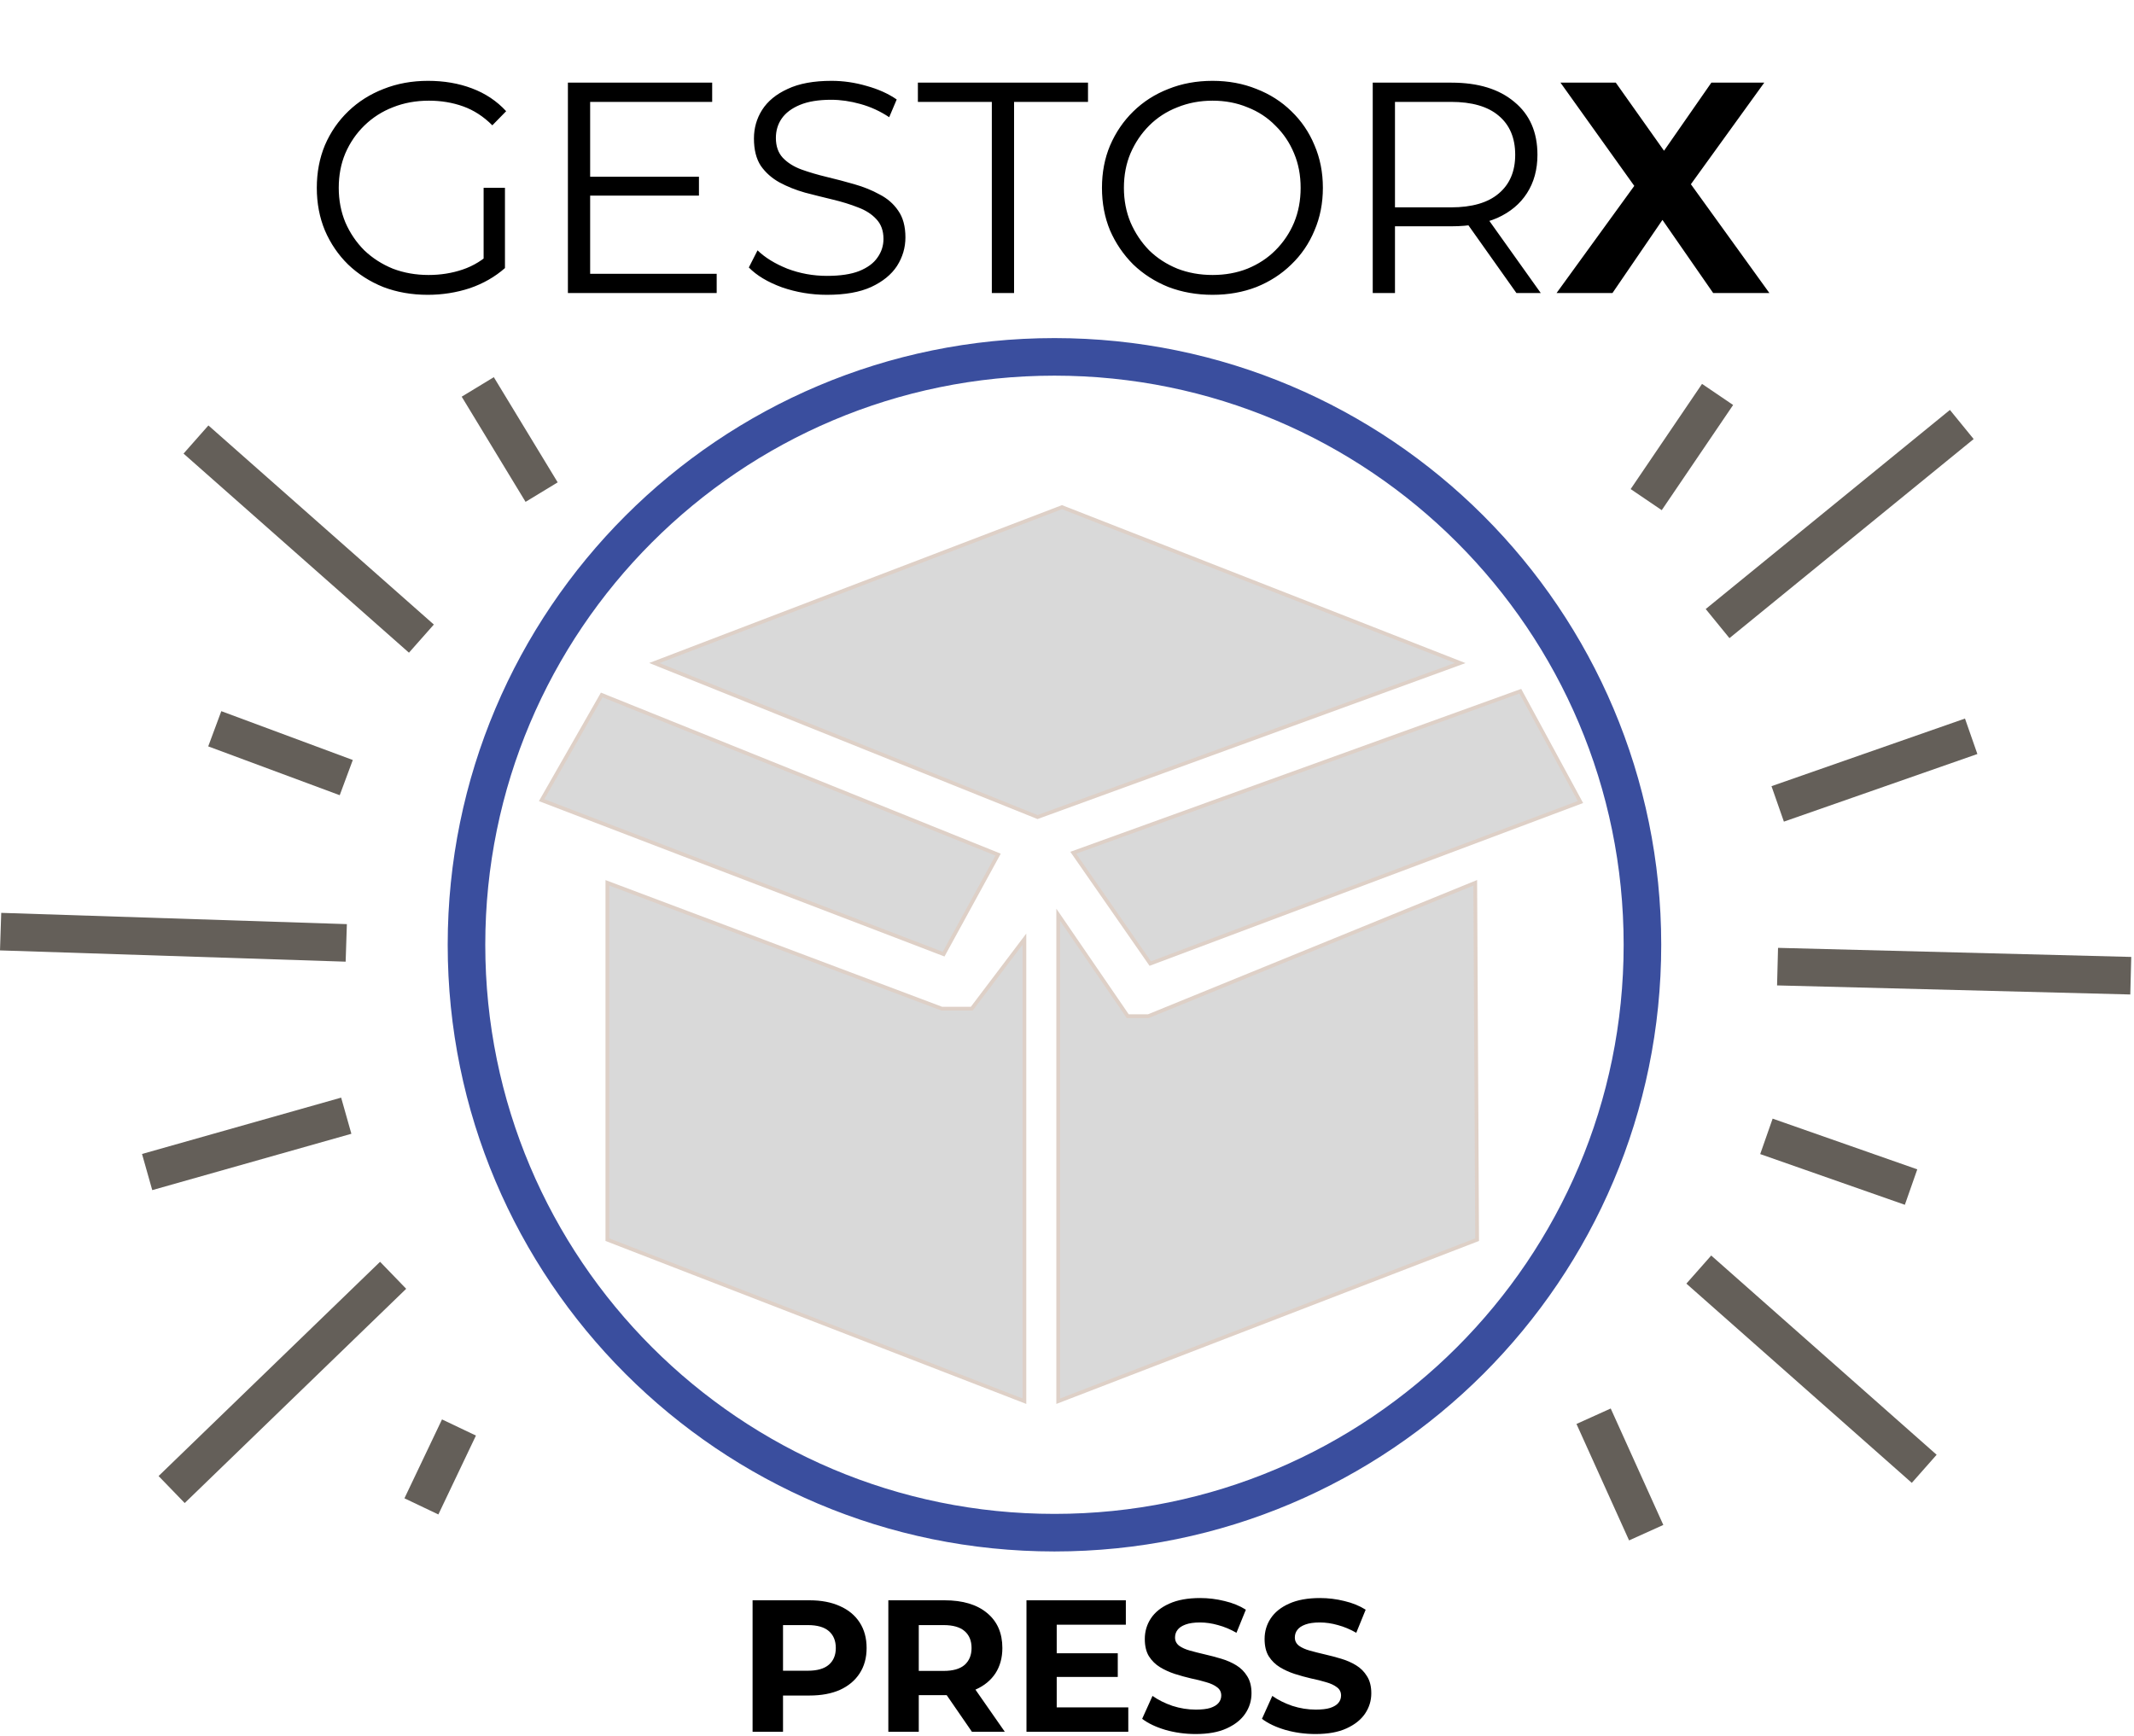
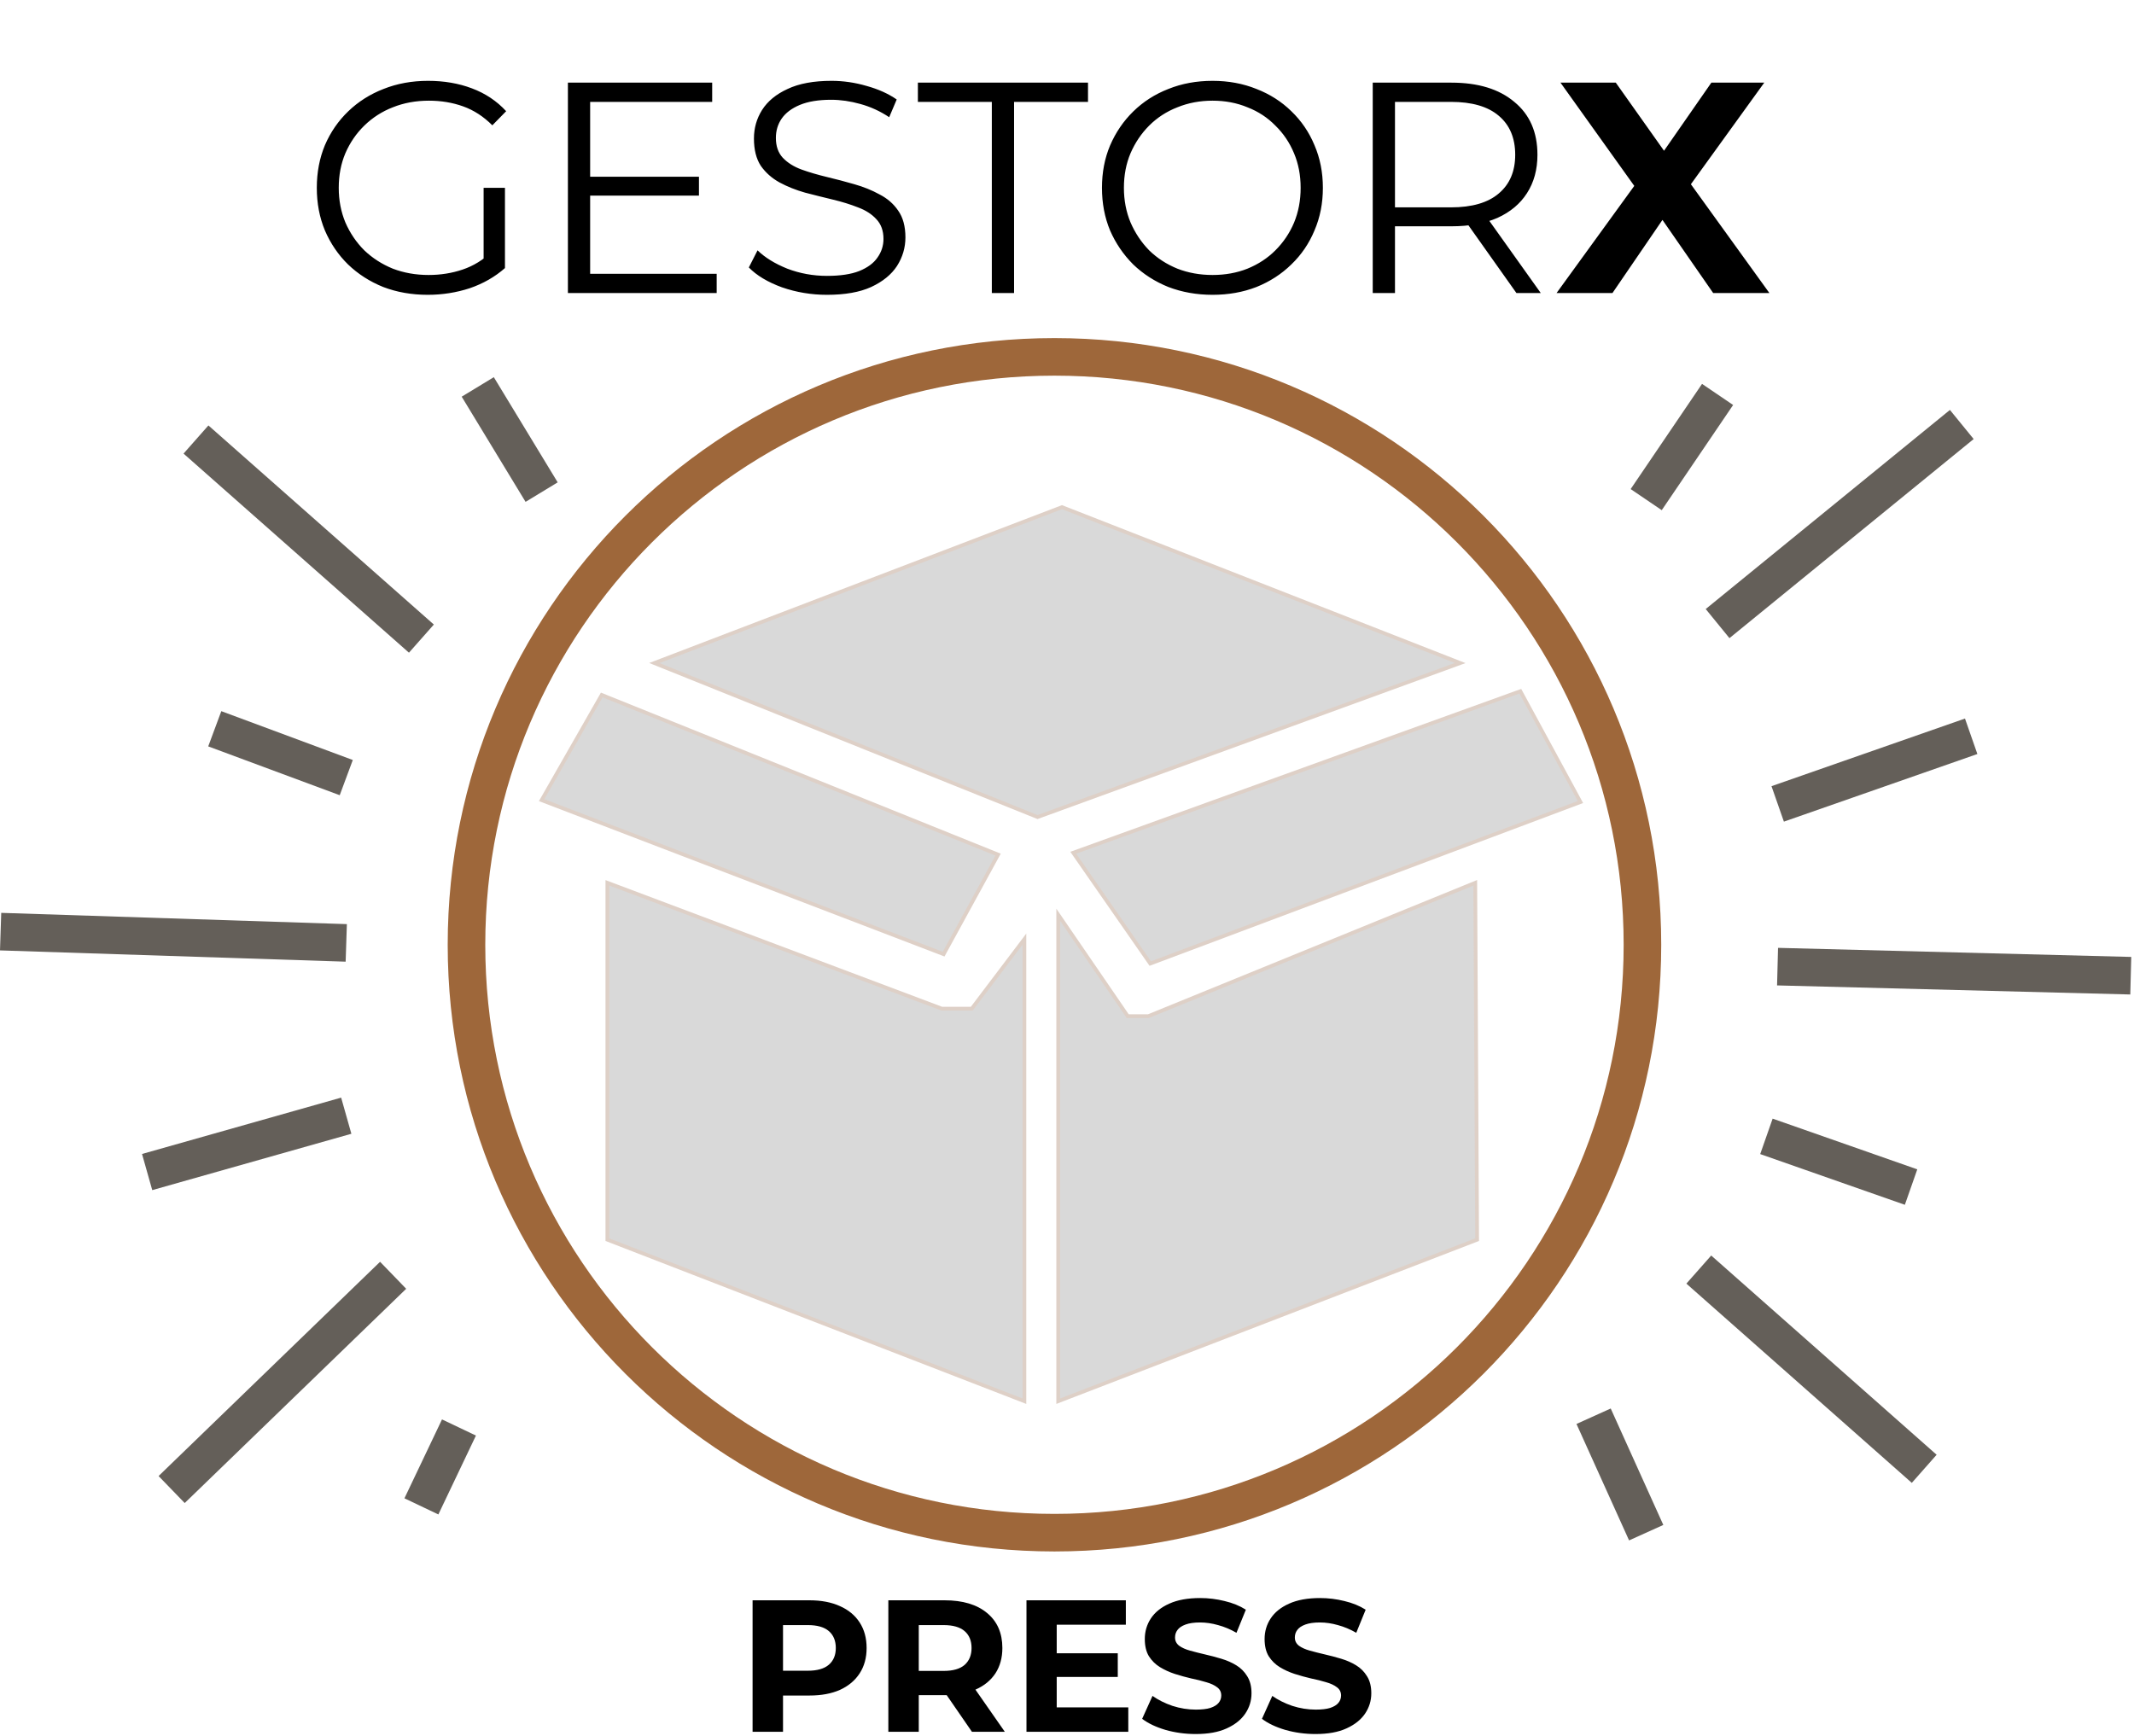
<svg xmlns="http://www.w3.org/2000/svg" width="568" height="462" viewBox="0 0 568 462" fill="none">
  <path d="M272.663 373V250L258.663 268.5H250.663L161.663 235V330L272.663 373Z" fill="#D9D9D9" stroke="#DED0C7" />
  <path d="M281.663 373V243.5L300.163 270.5H305.663L392.663 235L393.163 330L281.663 373Z" fill="#D9D9D9" stroke="#DED0C7" />
  <path d="M251.163 254L144.163 213L160.163 185L265.663 227.5L251.163 254Z" fill="#D9D9D9" stroke="#DED0C7" />
  <path d="M306.163 256.5L285.663 227L404.663 184L420.663 213.5L306.163 256.5Z" fill="#D9D9D9" stroke="#DED0C7" />
  <path d="M282.663 135L174.163 176.5L276.163 217.5L388.663 176.5L282.663 135Z" fill="#D9D9D9" stroke="#DED0C7" />
-   <circle cx="280.663" cy="251.5" r="156.5" stroke="#3a4e9e" stroke-width="10" />
+   <circle cx="280.663" cy="251.5" r="156.5" stroke="#9E673A" stroke-width="10" />
  <path d="M113.843 78.48C109.576 78.48 105.63 77.787 102.003 76.4C98.43 74.96 95.31 72.96 92.643 70.4C90.03 67.84 87.976 64.827 86.483 61.36C85.043 57.893 84.323 54.107 84.323 50C84.323 45.893 85.043 42.107 86.483 38.64C87.976 35.173 90.056 32.16 92.723 29.6C95.39 27.04 98.51 25.067 102.083 23.68C105.71 22.24 109.656 21.52 113.923 21.52C118.19 21.52 122.083 22.187 125.603 23.52C129.176 24.853 132.216 26.88 134.723 29.6L131.043 33.36C128.696 31.013 126.11 29.333 123.283 28.32C120.456 27.307 117.416 26.8 114.163 26.8C110.696 26.8 107.496 27.387 104.563 28.56C101.683 29.68 99.15 31.307 96.963 33.44C94.83 35.52 93.15 37.973 91.923 40.8C90.75 43.573 90.163 46.64 90.163 50C90.163 53.307 90.75 56.373 91.923 59.2C93.15 62.027 94.83 64.507 96.963 66.64C99.15 68.72 101.683 70.347 104.563 71.52C107.496 72.64 110.67 73.2 114.083 73.2C117.283 73.2 120.296 72.72 123.123 71.76C126.003 70.8 128.643 69.173 131.043 66.88L134.403 71.36C131.736 73.707 128.616 75.493 125.043 76.72C121.47 77.893 117.736 78.48 113.843 78.48ZM134.403 71.36L128.723 70.64V50H134.403V71.36ZM151.158 78V22H189.558V27.12H157.078V72.88H190.758V78H151.158ZM156.438 52.08V47.04H186.038V52.08H156.438ZM220.114 78.48C215.954 78.48 211.954 77.813 208.114 76.48C204.327 75.093 201.394 73.333 199.314 71.2L201.634 66.64C203.607 68.56 206.247 70.187 209.554 71.52C212.914 72.8 216.434 73.44 220.114 73.44C223.634 73.44 226.487 73.013 228.674 72.16C230.914 71.253 232.54 70.053 233.554 68.56C234.62 67.067 235.154 65.413 235.154 63.6C235.154 61.413 234.514 59.653 233.234 58.32C232.007 56.987 230.38 55.947 228.354 55.2C226.327 54.4 224.087 53.707 221.634 53.12C219.18 52.533 216.727 51.92 214.274 51.28C211.82 50.587 209.554 49.68 207.474 48.56C205.447 47.44 203.794 45.973 202.514 44.16C201.287 42.293 200.674 39.867 200.674 36.88C200.674 34.107 201.394 31.573 202.834 29.28C204.327 26.933 206.594 25.067 209.634 23.68C212.674 22.24 216.567 21.52 221.314 21.52C224.46 21.52 227.58 21.973 230.674 22.88C233.767 23.733 236.434 24.933 238.674 26.48L236.674 31.2C234.274 29.6 231.714 28.427 228.994 27.68C226.327 26.933 223.74 26.56 221.234 26.56C217.874 26.56 215.1 27.013 212.914 27.92C210.727 28.827 209.1 30.053 208.034 31.6C207.02 33.093 206.514 34.8 206.514 36.72C206.514 38.907 207.127 40.667 208.354 42C209.634 43.333 211.287 44.373 213.314 45.12C215.394 45.867 217.66 46.533 220.114 47.12C222.567 47.707 224.994 48.347 227.394 49.04C229.847 49.733 232.087 50.64 234.114 51.76C236.194 52.827 237.847 54.267 239.074 56.08C240.354 57.893 240.994 60.267 240.994 63.2C240.994 65.92 240.247 68.453 238.754 70.8C237.26 73.093 234.967 74.96 231.874 76.4C228.834 77.787 224.914 78.48 220.114 78.48ZM263.991 78V27.12H244.311V22H289.591V27.12H269.911V78H263.991ZM322.747 78.48C318.534 78.48 314.614 77.787 310.987 76.4C307.414 74.96 304.294 72.96 301.627 70.4C299.014 67.787 296.961 64.773 295.467 61.36C294.027 57.893 293.307 54.107 293.307 50C293.307 45.893 294.027 42.133 295.467 38.72C296.961 35.253 299.014 32.24 301.627 29.68C304.294 27.067 307.414 25.067 310.987 23.68C314.561 22.24 318.481 21.52 322.747 21.52C326.961 21.52 330.854 22.24 334.427 23.68C338.001 25.067 341.094 27.04 343.707 29.6C346.374 32.16 348.427 35.173 349.867 38.64C351.361 42.107 352.107 45.893 352.107 50C352.107 54.107 351.361 57.893 349.867 61.36C348.427 64.827 346.374 67.84 343.707 70.4C341.094 72.96 338.001 74.96 334.427 76.4C330.854 77.787 326.961 78.48 322.747 78.48ZM322.747 73.2C326.107 73.2 329.201 72.64 332.027 71.52C334.907 70.347 337.387 68.72 339.467 66.64C341.601 64.507 343.254 62.053 344.427 59.28C345.601 56.453 346.187 53.36 346.187 50C346.187 46.64 345.601 43.573 344.427 40.8C343.254 37.973 341.601 35.52 339.467 33.44C337.387 31.307 334.907 29.68 332.027 28.56C329.201 27.387 326.107 26.8 322.747 26.8C319.387 26.8 316.267 27.387 313.387 28.56C310.507 29.68 308.001 31.307 305.867 33.44C303.787 35.52 302.134 37.973 300.907 40.8C299.734 43.573 299.147 46.64 299.147 50C299.147 53.307 299.734 56.373 300.907 59.2C302.134 62.027 303.787 64.507 305.867 66.64C308.001 68.72 310.507 70.347 313.387 71.52C316.267 72.64 319.387 73.2 322.747 73.2ZM365.377 78V22H386.337C393.43 22 399.003 23.707 403.057 27.12C407.163 30.48 409.217 35.173 409.217 41.2C409.217 45.147 408.283 48.56 406.417 51.44C404.603 54.267 401.99 56.453 398.577 58C395.163 59.493 391.083 60.24 386.337 60.24H368.657L371.297 57.52V78H365.377ZM403.617 78L389.217 57.68H395.617L410.097 78H403.617ZM371.297 58L368.657 55.2H386.177C391.777 55.2 396.017 53.973 398.897 51.52C401.83 49.067 403.297 45.627 403.297 41.2C403.297 36.72 401.83 33.253 398.897 30.8C396.017 28.347 391.777 27.12 386.177 27.12H368.657L371.297 24.32V58ZM414.309 78L438.389 44.8V54.24L415.349 22H430.069L445.989 44.48L439.829 44.56L455.509 22H469.589L446.709 53.68V44.4L470.949 78H455.989L439.509 54.24H445.429L429.189 78H414.309Z" fill="black" />
  <path d="M200.313 461V426H215.463C218.596 426 221.296 426.517 223.563 427.55C225.83 428.55 227.58 430 228.813 431.9C230.046 433.8 230.663 436.067 230.663 438.7C230.663 441.3 230.046 443.55 228.813 445.45C227.58 447.35 225.83 448.817 223.563 449.85C221.296 450.85 218.596 451.35 215.463 451.35H204.813L208.413 447.7V461H200.313ZM208.413 448.6L204.813 444.75H215.013C217.513 444.75 219.38 444.217 220.613 443.15C221.846 442.083 222.463 440.6 222.463 438.7C222.463 436.767 221.846 435.267 220.613 434.2C219.38 433.133 217.513 432.6 215.013 432.6H204.813L208.413 428.75V448.6ZM236.446 461V426H251.396C256.262 426 260.046 427.133 262.746 429.4C265.446 431.633 266.796 434.733 266.796 438.7C266.796 441.3 266.179 443.55 264.946 445.45C263.712 447.317 261.962 448.75 259.696 449.75C257.429 450.75 254.729 451.25 251.596 451.25H240.946L244.546 447.7V461H236.446ZM258.696 461L249.946 448.3H258.596L267.446 461H258.696ZM244.546 448.6L240.946 444.8H251.146C253.646 444.8 255.512 444.267 256.746 443.2C257.979 442.1 258.596 440.6 258.596 438.7C258.596 436.767 257.979 435.267 256.746 434.2C255.512 433.133 253.646 432.6 251.146 432.6H240.946L244.546 428.75V448.6ZM273.213 461V426H299.663V432.5H281.263V454.5H300.313V461H273.213ZM280.663 446.4V440.1H297.513V446.4H280.663ZM318.258 461.6C315.458 461.6 312.775 461.233 310.208 460.5C307.642 459.733 305.575 458.75 304.008 457.55L306.758 451.45C308.258 452.517 310.025 453.4 312.058 454.1C314.125 454.767 316.208 455.1 318.308 455.1C319.908 455.1 321.192 454.95 322.158 454.65C323.158 454.317 323.892 453.867 324.358 453.3C324.825 452.733 325.058 452.083 325.058 451.35C325.058 450.417 324.692 449.683 323.958 449.15C323.225 448.583 322.258 448.133 321.058 447.8C319.858 447.433 318.525 447.1 317.058 446.8C315.625 446.467 314.175 446.067 312.708 445.6C311.275 445.133 309.958 444.533 308.758 443.8C307.558 443.067 306.575 442.1 305.808 440.9C305.075 439.7 304.708 438.167 304.708 436.3C304.708 434.3 305.242 432.483 306.308 430.85C307.408 429.183 309.042 427.867 311.208 426.9C313.408 425.9 316.158 425.4 319.458 425.4C321.658 425.4 323.825 425.667 325.958 426.2C328.092 426.7 329.975 427.467 331.608 428.5L329.108 434.65C327.475 433.717 325.842 433.033 324.208 432.6C322.575 432.133 320.975 431.9 319.408 431.9C317.842 431.9 316.558 432.083 315.558 432.45C314.558 432.817 313.842 433.3 313.408 433.9C312.975 434.467 312.758 435.133 312.758 435.9C312.758 436.8 313.125 437.533 313.858 438.1C314.592 438.633 315.558 439.067 316.758 439.4C317.958 439.733 319.275 440.067 320.708 440.4C322.175 440.733 323.625 441.117 325.058 441.55C326.525 441.983 327.858 442.567 329.058 443.3C330.258 444.033 331.225 445 331.958 446.2C332.725 447.4 333.108 448.917 333.108 450.75C333.108 452.717 332.558 454.517 331.458 456.15C330.358 457.783 328.708 459.1 326.508 460.1C324.342 461.1 321.592 461.6 318.258 461.6ZM350.143 461.6C347.343 461.6 344.66 461.233 342.093 460.5C339.526 459.733 337.46 458.75 335.893 457.55L338.643 451.45C340.143 452.517 341.91 453.4 343.943 454.1C346.01 454.767 348.093 455.1 350.193 455.1C351.793 455.1 353.076 454.95 354.043 454.65C355.043 454.317 355.776 453.867 356.243 453.3C356.71 452.733 356.943 452.083 356.943 451.35C356.943 450.417 356.576 449.683 355.843 449.15C355.11 448.583 354.143 448.133 352.943 447.8C351.743 447.433 350.41 447.1 348.943 446.8C347.51 446.467 346.06 446.067 344.593 445.6C343.16 445.133 341.843 444.533 340.643 443.8C339.443 443.067 338.46 442.1 337.693 440.9C336.96 439.7 336.593 438.167 336.593 436.3C336.593 434.3 337.126 432.483 338.193 430.85C339.293 429.183 340.926 427.867 343.093 426.9C345.293 425.9 348.043 425.4 351.343 425.4C353.543 425.4 355.71 425.667 357.843 426.2C359.976 426.7 361.86 427.467 363.493 428.5L360.993 434.65C359.36 433.717 357.726 433.033 356.093 432.6C354.46 432.133 352.86 431.9 351.293 431.9C349.726 431.9 348.443 432.083 347.443 432.45C346.443 432.817 345.726 433.3 345.293 433.9C344.86 434.467 344.643 435.133 344.643 435.9C344.643 436.8 345.01 437.533 345.743 438.1C346.476 438.633 347.443 439.067 348.643 439.4C349.843 439.733 351.16 440.067 352.593 440.4C354.06 440.733 355.51 441.117 356.943 441.55C358.41 441.983 359.743 442.567 360.943 443.3C362.143 444.033 363.11 445 363.843 446.2C364.61 447.4 364.993 448.917 364.993 450.75C364.993 452.717 364.443 454.517 363.343 456.15C362.243 457.783 360.593 459.1 358.393 460.1C356.226 461.1 353.476 461.6 350.143 461.6Z" fill="black" />
  <path d="M122.163 380L112.163 401" stroke="#645F59" stroke-width="10" />
  <path d="M144.163 131L127.163 103" stroke="#645F59" stroke-width="10" />
  <path d="M112.163 170L52.163 117" stroke="#645F59" stroke-width="10" />
  <path d="M92.163 207L57.163 194" stroke="#645F59" stroke-width="10" />
  <path d="M92.163 251L0.163 248" stroke="#645F59" stroke-width="10" />
  <path d="M92.163 297L39.163 312" stroke="#645F59" stroke-width="10" />
  <path d="M104.639 339.484L45.687 396.516" stroke="#645F59" stroke-width="10" />
  <path d="M424.163 377L438.163 408" stroke="#645F59" stroke-width="10" />
  <path d="M438.163 133L457.163 105" stroke="#645F59" stroke-width="10" />
  <path d="M457.163 166L522.163 113" stroke="#645F59" stroke-width="10" />
  <path d="M473.163 214L524.663 196" stroke="#645F59" stroke-width="10" />
  <path d="M473.125 257.319L567.141 259.733" stroke="#645F59" stroke-width="10" />
  <path d="M470.163 302.5L508.663 316" stroke="#645F59" stroke-width="10" />
  <path d="M452.163 337.961L455.468 334.219L515.468 387.259L512.163 391L508.858 394.741L448.858 341.702L452.163 337.961Z" fill="#645F59" />
</svg>
